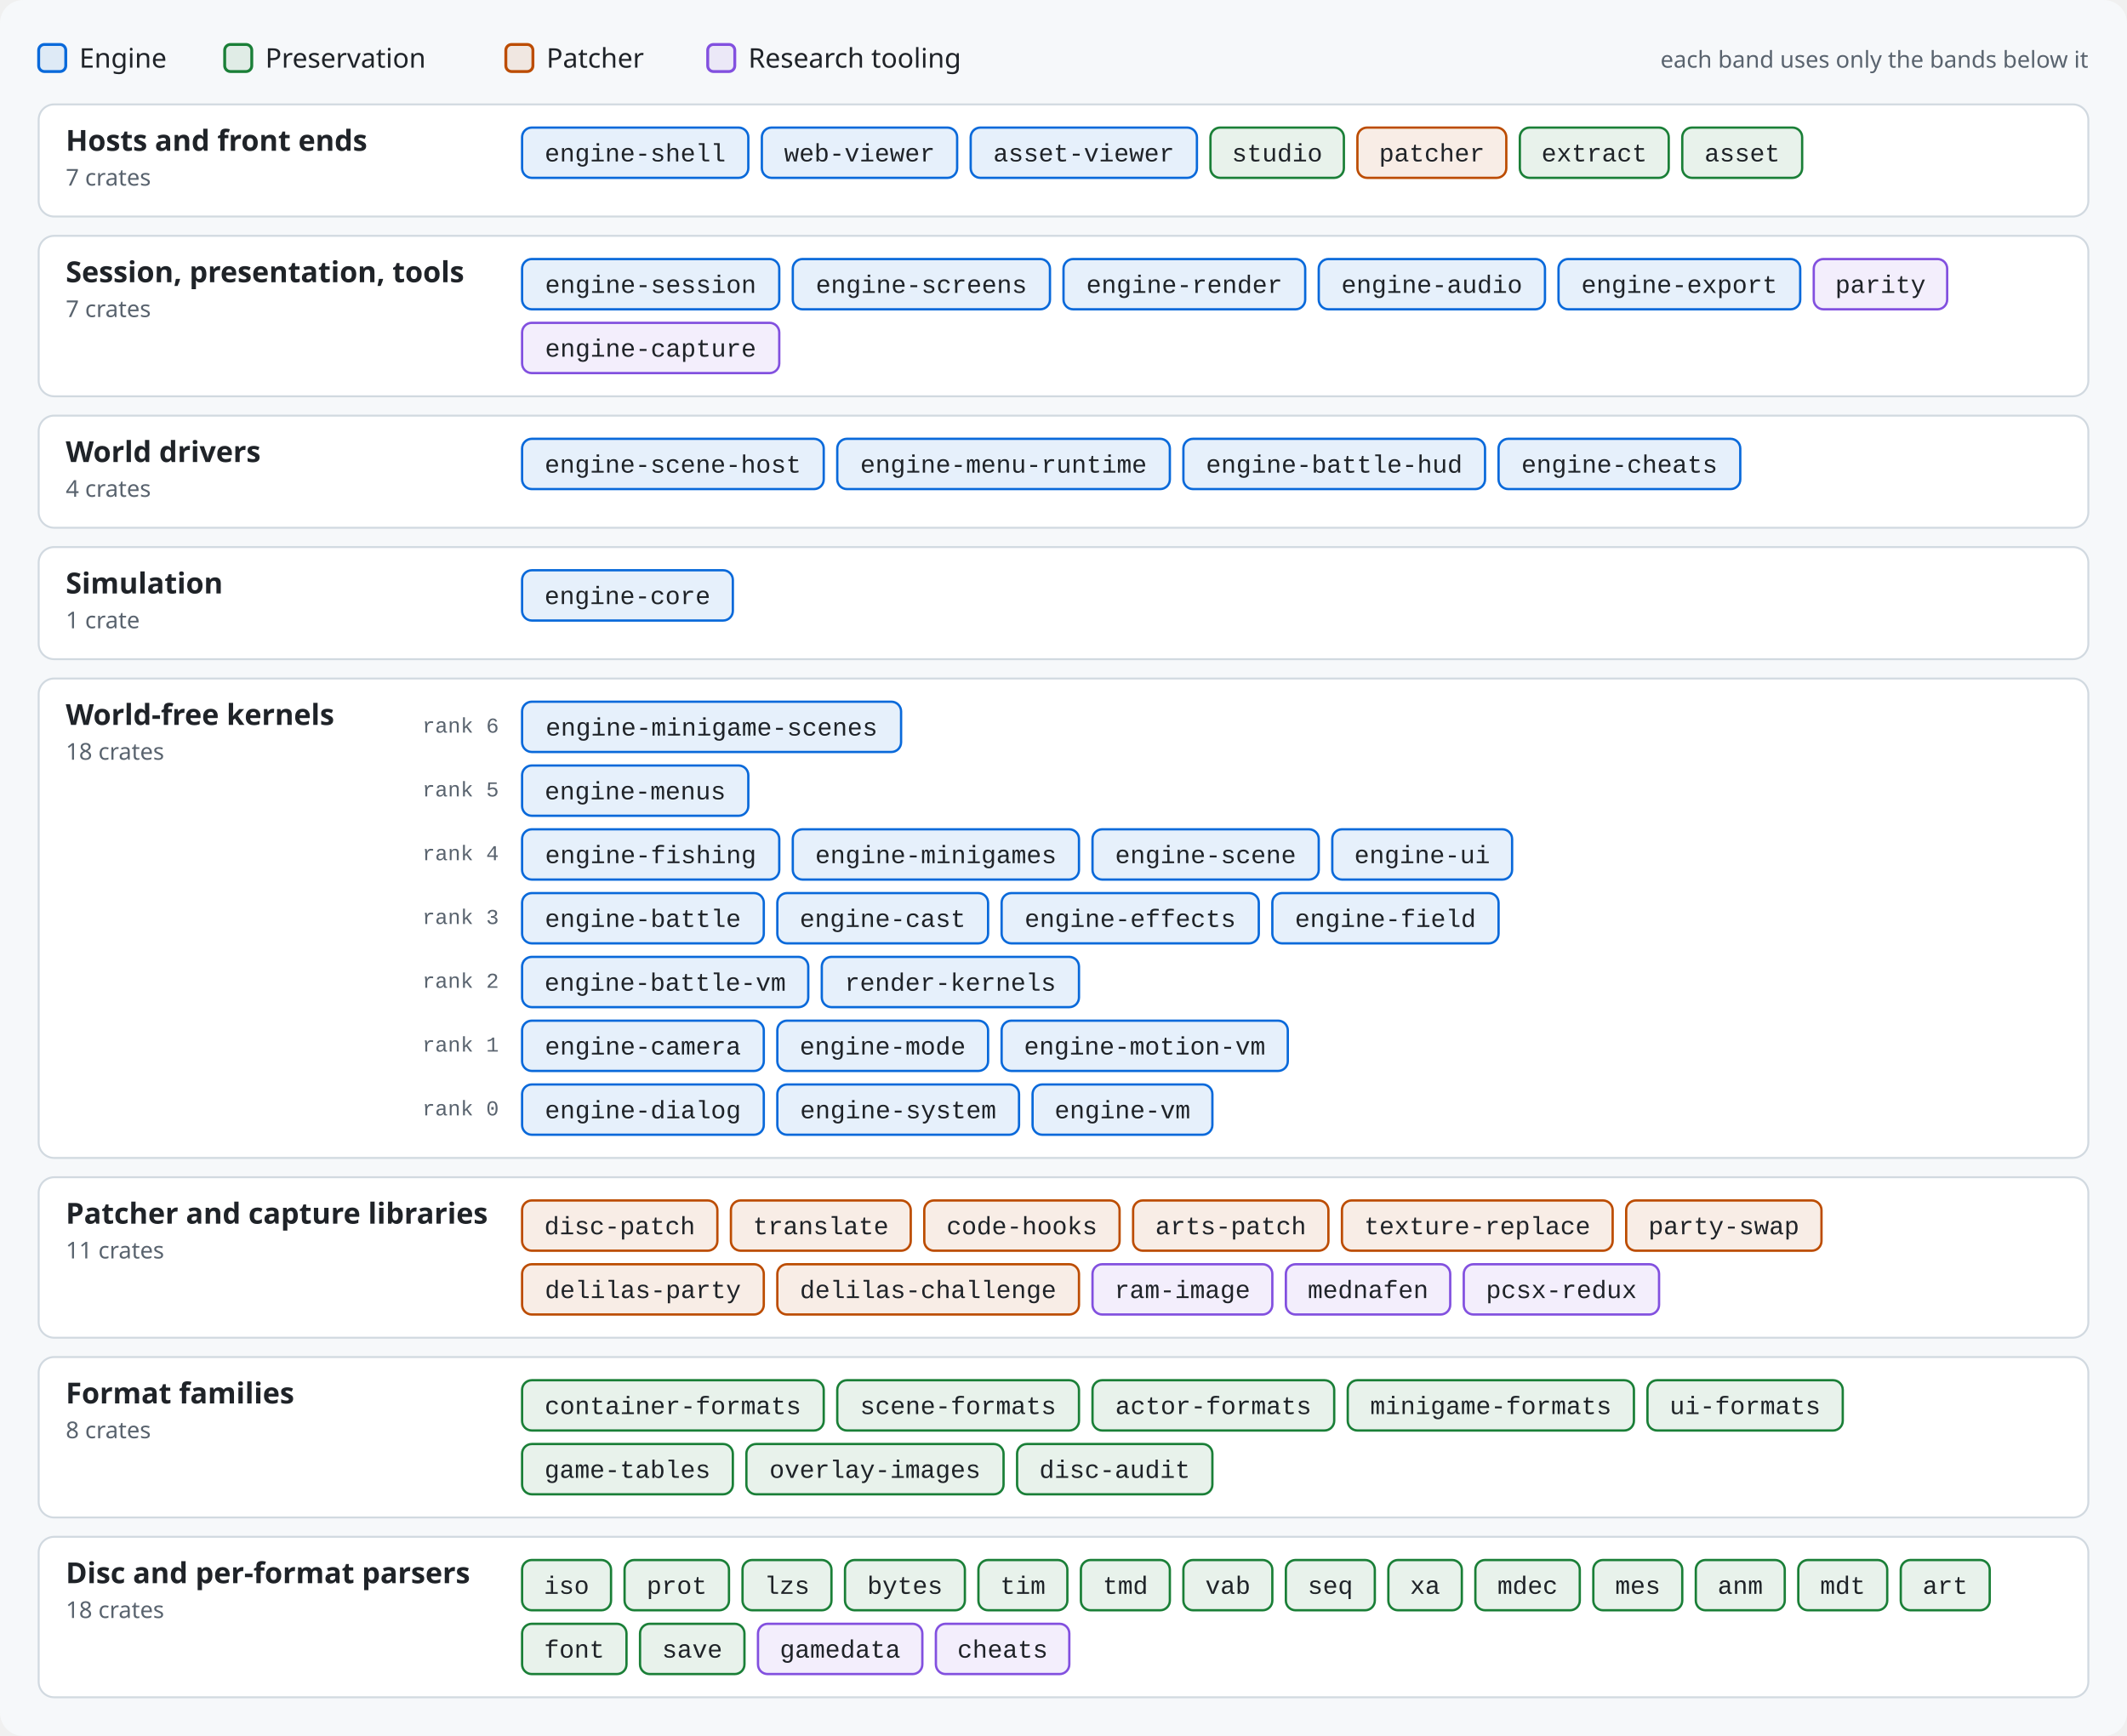
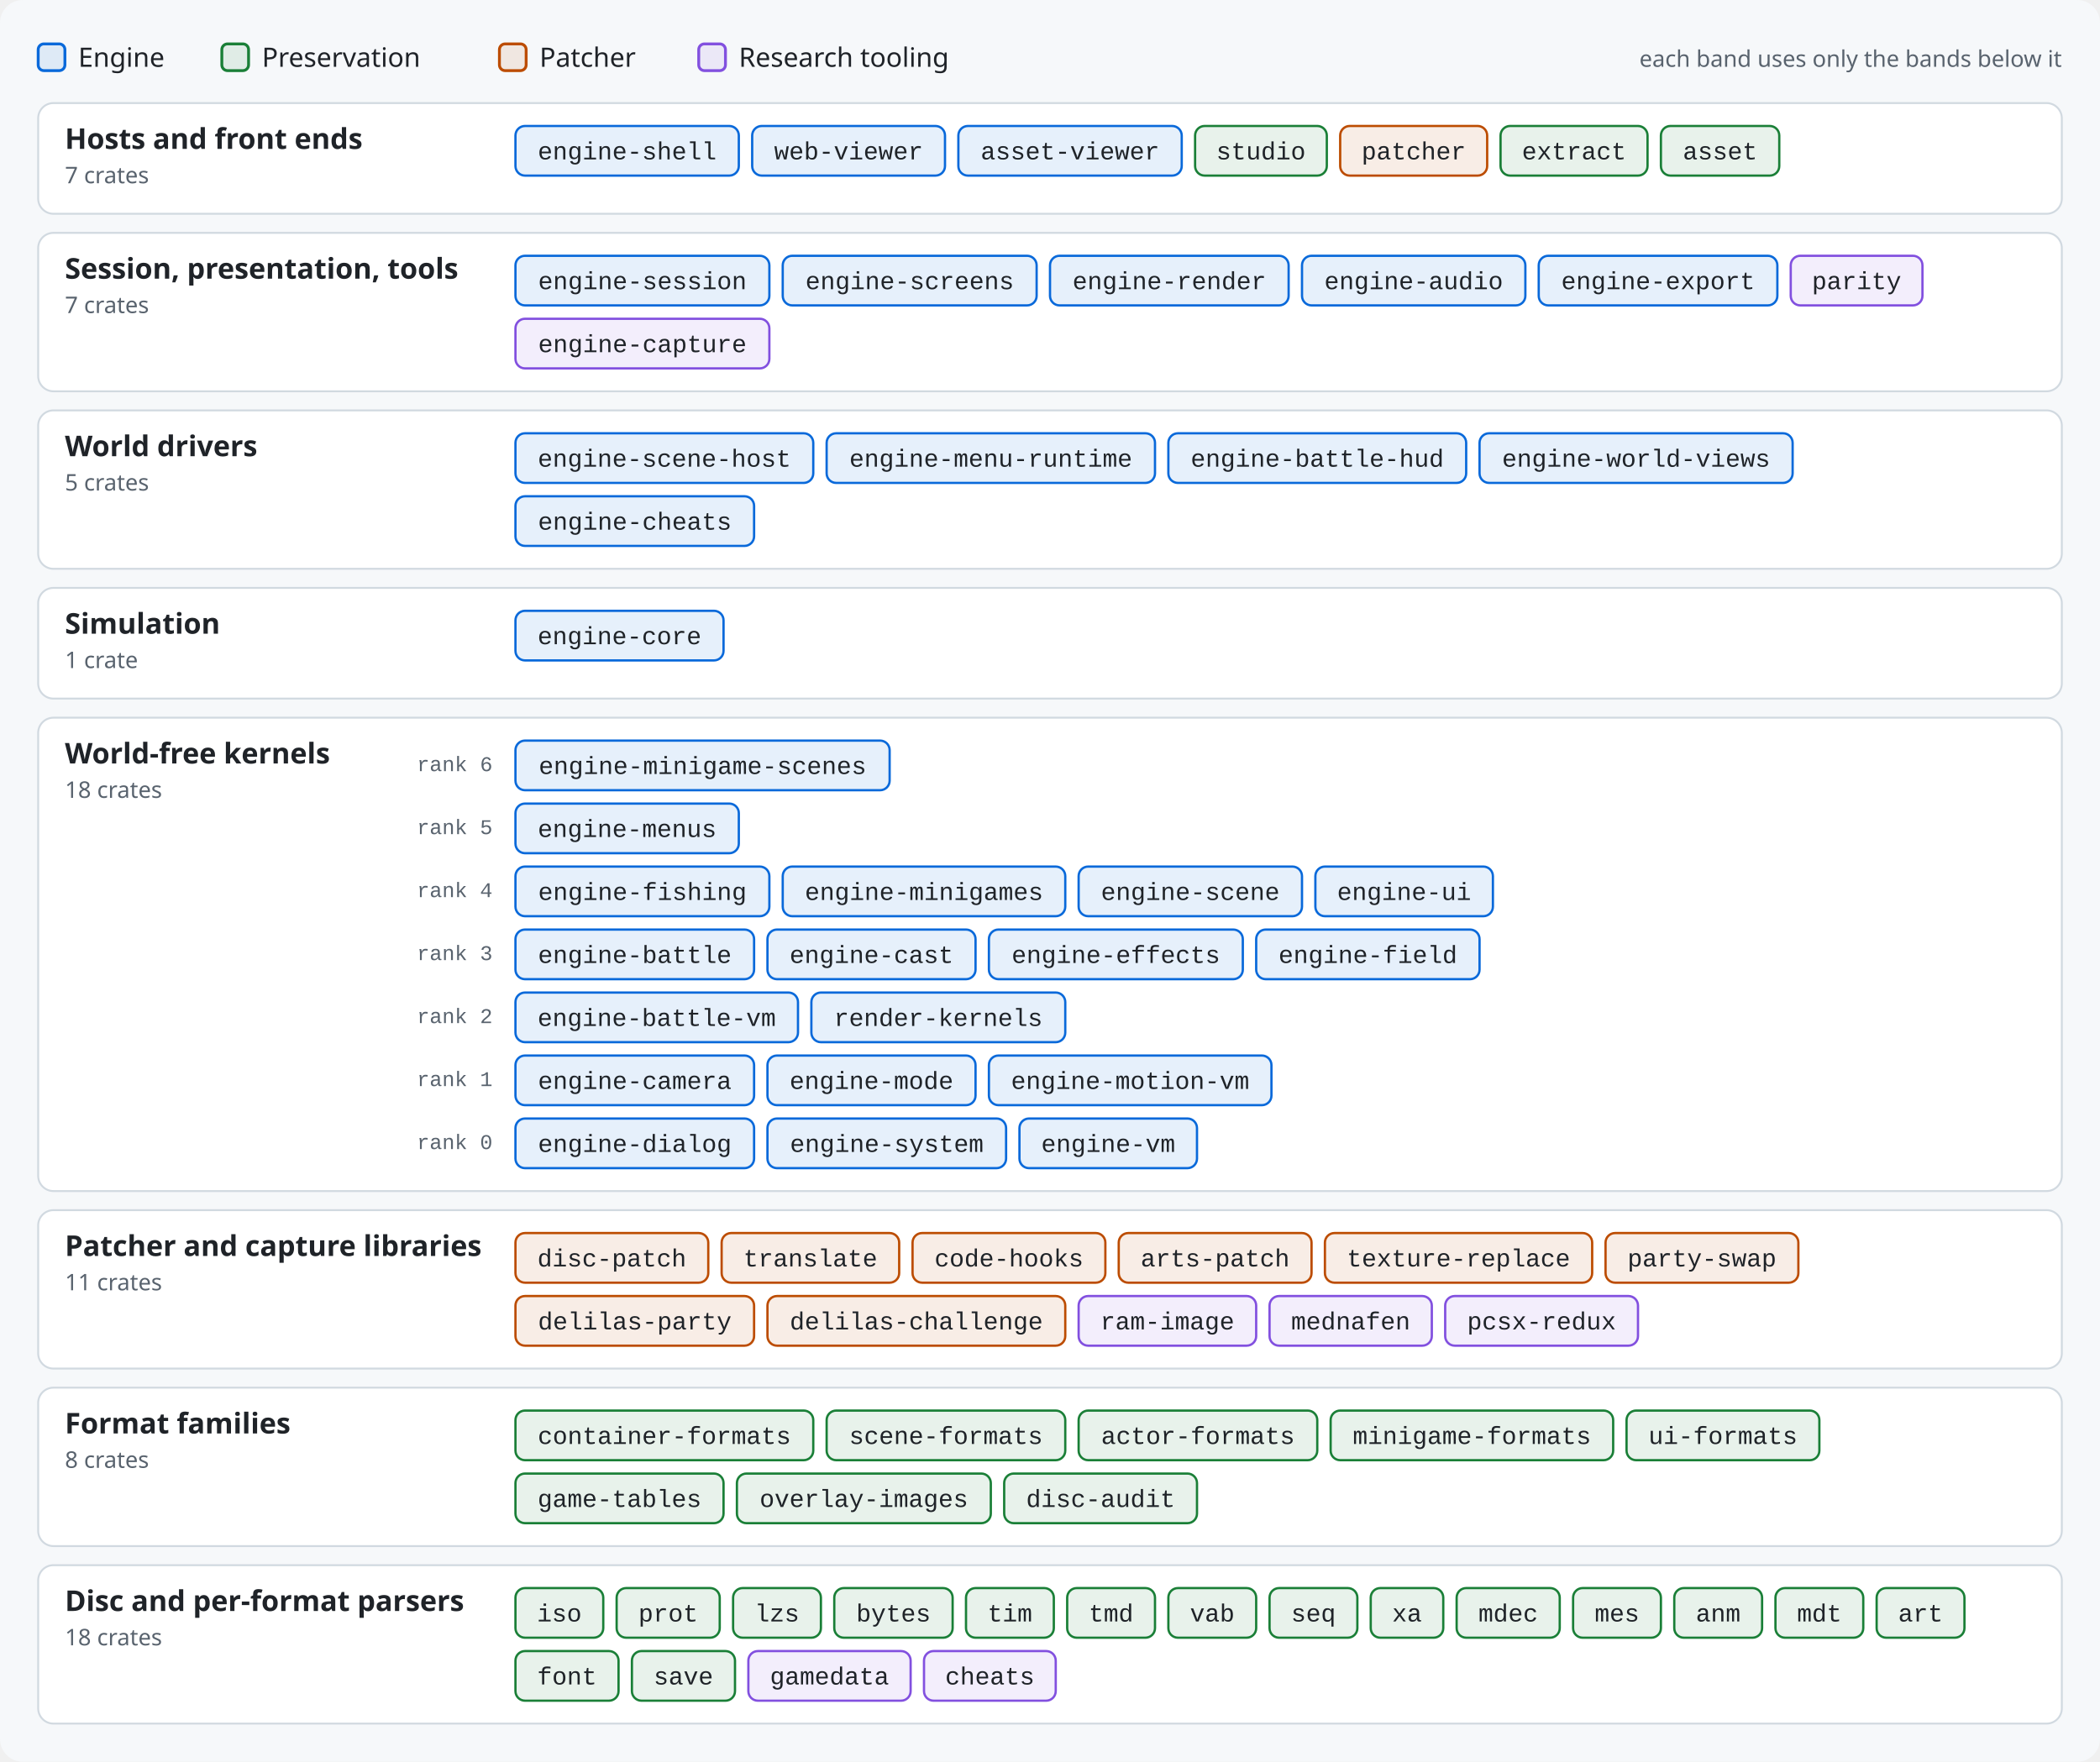
- <svg xmlns="http://www.w3.org/2000/svg" viewBox="0 0 1100 898" width="1100" height="898" role="img" aria-labelledby="t d">
+ <svg xmlns="http://www.w3.org/2000/svg" viewBox="0 0 1100 923" width="1100" height="923" role="img" aria-labelledby="t d">
  <style>text{font-family:-apple-system, BlinkMacSystemFont, 'Segoe UI', 'Noto Sans', Helvetica, Arial, sans-serif;fill:#1f2328}.ch{font-family:ui-monospace, SFMono-Regular, Menlo, Consolas, 'Liberation Mono', monospace;font-size:13px}.bt{font-size:15px;font-weight:600}.mu{font-size:12px;fill:#59636e}.rk{font-family:ui-monospace, SFMono-Regular, Menlo, Consolas, 'Liberation Mono', monospace;font-size:11px;fill:#59636e}.lg{font-size:14px}</style>
-   <rect width="1100" height="898" rx="12" fill="#f6f8fa" />
+   <rect width="1100" height="923" rx="12" fill="#f6f8fa" />
  <rect x="20" y="23" width="14" height="14" rx="3" fill="#0969da" fill-opacity="0.10" stroke="#0969da" stroke-width="1.5" />
  <text x="41" y="35" class="lg">Engine</text>
  <rect x="116.2" y="23" width="14" height="14" rx="3" fill="#1a7f37" fill-opacity="0.10" stroke="#1a7f37" stroke-width="1.5" />
  <text x="137.2" y="35" class="lg">Preservation</text>
  <rect x="261.6" y="23" width="14" height="14" rx="3" fill="#bc4c00" fill-opacity="0.10" stroke="#bc4c00" stroke-width="1.5" />
  <text x="282.6" y="35" class="lg">Patcher</text>
  <rect x="366" y="23" width="14" height="14" rx="3" fill="#8250df" fill-opacity="0.10" stroke="#8250df" stroke-width="1.5" />
  <text x="387" y="35" class="lg">Research tooling</text>
  <text x="1080" y="35" class="mu" text-anchor="end">each band uses only the bands below it</text>
  <rect x="20" y="54" width="1060" height="58" rx="8" fill="#ffffff" stroke="#d1d9e0" />
  <text x="34" y="78" class="bt">Hosts and front ends</text>
  <text x="34" y="96" class="mu">7 crates</text>
  <g>
    <rect x="270" y="66" width="117" height="26" rx="5" fill="#0969da" fill-opacity="0.10" stroke="#0969da" stroke-width="1.2" />
    <text x="328.5" y="83.5" class="ch" text-anchor="middle">engine-shell</text>
  </g>
  <g>
    <rect x="394" y="66" width="101" height="26" rx="5" fill="#0969da" fill-opacity="0.10" stroke="#0969da" stroke-width="1.2" />
    <text x="444.5" y="83.5" class="ch" text-anchor="middle">web-viewer</text>
  </g>
  <g>
    <rect x="502" y="66" width="117" height="26" rx="5" fill="#0969da" fill-opacity="0.10" stroke="#0969da" stroke-width="1.2" />
    <text x="560.5" y="83.5" class="ch" text-anchor="middle">asset-viewer</text>
  </g>
  <g>
    <rect x="626" y="66" width="69" height="26" rx="5" fill="#1a7f37" fill-opacity="0.10" stroke="#1a7f37" stroke-width="1.2" />
    <text x="660.5" y="83.5" class="ch" text-anchor="middle">studio</text>
  </g>
  <g>
    <rect x="702" y="66" width="77" height="26" rx="5" fill="#bc4c00" fill-opacity="0.10" stroke="#bc4c00" stroke-width="1.2" />
    <text x="740.5" y="83.5" class="ch" text-anchor="middle">patcher</text>
  </g>
  <g>
    <rect x="786" y="66" width="77" height="26" rx="5" fill="#1a7f37" fill-opacity="0.10" stroke="#1a7f37" stroke-width="1.2" />
    <text x="824.5" y="83.5" class="ch" text-anchor="middle">extract</text>
  </g>
  <g>
    <rect x="870" y="66" width="62" height="26" rx="5" fill="#1a7f37" fill-opacity="0.10" stroke="#1a7f37" stroke-width="1.2" />
    <text x="901.0" y="83.5" class="ch" text-anchor="middle">asset</text>
  </g>
  <rect x="20" y="122" width="1060" height="83" rx="8" fill="#ffffff" stroke="#d1d9e0" />
  <text x="34" y="146" class="bt">Session, presentation, tools</text>
  <text x="34" y="164" class="mu">7 crates</text>
  <g>
    <rect x="270" y="134" width="133" height="26" rx="5" fill="#0969da" fill-opacity="0.10" stroke="#0969da" stroke-width="1.2" />
    <text x="336.5" y="151.5" class="ch" text-anchor="middle">engine-session</text>
  </g>
  <g>
    <rect x="410" y="134" width="133" height="26" rx="5" fill="#0969da" fill-opacity="0.10" stroke="#0969da" stroke-width="1.2" />
    <text x="476.5" y="151.5" class="ch" text-anchor="middle">engine-screens</text>
  </g>
  <g>
    <rect x="550" y="134" width="125" height="26" rx="5" fill="#0969da" fill-opacity="0.10" stroke="#0969da" stroke-width="1.2" />
    <text x="612.5" y="151.5" class="ch" text-anchor="middle">engine-render</text>
  </g>
  <g>
    <rect x="682" y="134" width="117" height="26" rx="5" fill="#0969da" fill-opacity="0.10" stroke="#0969da" stroke-width="1.2" />
    <text x="740.5" y="151.5" class="ch" text-anchor="middle">engine-audio</text>
  </g>
  <g>
    <rect x="806" y="134" width="125" height="26" rx="5" fill="#0969da" fill-opacity="0.10" stroke="#0969da" stroke-width="1.2" />
    <text x="868.5" y="151.5" class="ch" text-anchor="middle">engine-export</text>
  </g>
  <g>
    <rect x="938" y="134" width="69" height="26" rx="5" fill="#8250df" fill-opacity="0.10" stroke="#8250df" stroke-width="1.2" />
    <text x="972.5" y="151.5" class="ch" text-anchor="middle">parity</text>
  </g>
  <g>
    <rect x="270" y="167" width="133" height="26" rx="5" fill="#8250df" fill-opacity="0.10" stroke="#8250df" stroke-width="1.2" />
    <text x="336.5" y="184.5" class="ch" text-anchor="middle">engine-capture</text>
  </g>
-   <rect x="20" y="215" width="1060" height="58" rx="8" fill="#ffffff" stroke="#d1d9e0" />
+   <rect x="20" y="215" width="1060" height="83" rx="8" fill="#ffffff" stroke="#d1d9e0" />
  <text x="34" y="239" class="bt">World drivers</text>
-   <text x="34" y="257" class="mu">4 crates</text>
+   <text x="34" y="257" class="mu">5 crates</text>
  <g>
    <rect x="270" y="227" width="156" height="26" rx="5" fill="#0969da" fill-opacity="0.10" stroke="#0969da" stroke-width="1.2" />
    <text x="348.0" y="244.5" class="ch" text-anchor="middle">engine-scene-host</text>
  </g>
  <g>
    <rect x="433" y="227" width="172" height="26" rx="5" fill="#0969da" fill-opacity="0.10" stroke="#0969da" stroke-width="1.2" />
    <text x="519.0" y="244.5" class="ch" text-anchor="middle">engine-menu-runtime</text>
  </g>
  <g>
    <rect x="612" y="227" width="156" height="26" rx="5" fill="#0969da" fill-opacity="0.10" stroke="#0969da" stroke-width="1.2" />
    <text x="690.0" y="244.5" class="ch" text-anchor="middle">engine-battle-hud</text>
  </g>
  <g>
-     <rect x="775" y="227" width="125" height="26" rx="5" fill="#0969da" fill-opacity="0.10" stroke="#0969da" stroke-width="1.2" />
-     <text x="837.5" y="244.5" class="ch" text-anchor="middle">engine-cheats</text>
-   </g>
-   <rect x="20" y="283" width="1060" height="58" rx="8" fill="#ffffff" stroke="#d1d9e0" />
-   <text x="34" y="307" class="bt">Simulation</text>
-   <text x="34" y="325" class="mu">1 crate</text>
-   <g>
-     <rect x="270" y="295" width="109" height="26" rx="5" fill="#0969da" fill-opacity="0.10" stroke="#0969da" stroke-width="1.2" />
-     <text x="324.5" y="312.5" class="ch" text-anchor="middle">engine-core</text>
-   </g>
-   <rect x="20" y="351" width="1060" height="248" rx="8" fill="#ffffff" stroke="#d1d9e0" />
-   <text x="34" y="375" class="bt">World-free kernels</text>
-   <text x="34" y="393" class="mu">18 crates</text>
-   <text x="258" y="379" class="rk" text-anchor="end">rank 6</text>
-   <g>
-     <rect x="270" y="363" width="196" height="26" rx="5" fill="#0969da" fill-opacity="0.10" stroke="#0969da" stroke-width="1.2" />
-     <text x="368.0" y="380.5" class="ch" text-anchor="middle">engine-minigame-scenes</text>
-   </g>
-   <text x="258" y="412" class="rk" text-anchor="end">rank 5</text>
-   <g>
-     <rect x="270" y="396" width="117" height="26" rx="5" fill="#0969da" fill-opacity="0.10" stroke="#0969da" stroke-width="1.2" />
-     <text x="328.5" y="413.5" class="ch" text-anchor="middle">engine-menus</text>
-   </g>
-   <text x="258" y="445" class="rk" text-anchor="end">rank 4</text>
-   <g>
-     <rect x="270" y="429" width="133" height="26" rx="5" fill="#0969da" fill-opacity="0.10" stroke="#0969da" stroke-width="1.2" />
-     <text x="336.5" y="446.5" class="ch" text-anchor="middle">engine-fishing</text>
-   </g>
-   <g>
-     <rect x="410" y="429" width="148" height="26" rx="5" fill="#0969da" fill-opacity="0.10" stroke="#0969da" stroke-width="1.2" />
-     <text x="484.0" y="446.5" class="ch" text-anchor="middle">engine-minigames</text>
-   </g>
-   <g>
-     <rect x="565" y="429" width="117" height="26" rx="5" fill="#0969da" fill-opacity="0.10" stroke="#0969da" stroke-width="1.2" />
-     <text x="623.5" y="446.5" class="ch" text-anchor="middle">engine-scene</text>
-   </g>
-   <g>
-     <rect x="689" y="429" width="93" height="26" rx="5" fill="#0969da" fill-opacity="0.10" stroke="#0969da" stroke-width="1.2" />
-     <text x="735.5" y="446.5" class="ch" text-anchor="middle">engine-ui</text>
-   </g>
-   <text x="258" y="478" class="rk" text-anchor="end">rank 3</text>
-   <g>
-     <rect x="270" y="462" width="125" height="26" rx="5" fill="#0969da" fill-opacity="0.10" stroke="#0969da" stroke-width="1.2" />
-     <text x="332.5" y="479.5" class="ch" text-anchor="middle">engine-battle</text>
-   </g>
-   <g>
-     <rect x="402" y="462" width="109" height="26" rx="5" fill="#0969da" fill-opacity="0.10" stroke="#0969da" stroke-width="1.2" />
-     <text x="456.5" y="479.5" class="ch" text-anchor="middle">engine-cast</text>
-   </g>
-   <g>
-     <rect x="518" y="462" width="133" height="26" rx="5" fill="#0969da" fill-opacity="0.10" stroke="#0969da" stroke-width="1.2" />
-     <text x="584.5" y="479.5" class="ch" text-anchor="middle">engine-effects</text>
-   </g>
-   <g>
-     <rect x="658" y="462" width="117" height="26" rx="5" fill="#0969da" fill-opacity="0.10" stroke="#0969da" stroke-width="1.2" />
-     <text x="716.5" y="479.5" class="ch" text-anchor="middle">engine-field</text>
-   </g>
-   <text x="258" y="511" class="rk" text-anchor="end">rank 2</text>
-   <g>
-     <rect x="270" y="495" width="148" height="26" rx="5" fill="#0969da" fill-opacity="0.10" stroke="#0969da" stroke-width="1.2" />
-     <text x="344.0" y="512.5" class="ch" text-anchor="middle">engine-battle-vm</text>
-   </g>
-   <g>
-     <rect x="425" y="495" width="133" height="26" rx="5" fill="#0969da" fill-opacity="0.10" stroke="#0969da" stroke-width="1.2" />
-     <text x="491.5" y="512.5" class="ch" text-anchor="middle">render-kernels</text>
-   </g>
-   <text x="258" y="544" class="rk" text-anchor="end">rank 1</text>
-   <g>
-     <rect x="270" y="528" width="125" height="26" rx="5" fill="#0969da" fill-opacity="0.10" stroke="#0969da" stroke-width="1.2" />
-     <text x="332.5" y="545.5" class="ch" text-anchor="middle">engine-camera</text>
-   </g>
-   <g>
-     <rect x="402" y="528" width="109" height="26" rx="5" fill="#0969da" fill-opacity="0.10" stroke="#0969da" stroke-width="1.2" />
-     <text x="456.5" y="545.5" class="ch" text-anchor="middle">engine-mode</text>
-   </g>
-   <g>
-     <rect x="518" y="528" width="148" height="26" rx="5" fill="#0969da" fill-opacity="0.10" stroke="#0969da" stroke-width="1.2" />
-     <text x="592.0" y="545.5" class="ch" text-anchor="middle">engine-motion-vm</text>
-   </g>
-   <text x="258" y="577" class="rk" text-anchor="end">rank 0</text>
-   <g>
-     <rect x="270" y="561" width="125" height="26" rx="5" fill="#0969da" fill-opacity="0.10" stroke="#0969da" stroke-width="1.2" />
-     <text x="332.5" y="578.5" class="ch" text-anchor="middle">engine-dialog</text>
-   </g>
-   <g>
-     <rect x="402" y="561" width="125" height="26" rx="5" fill="#0969da" fill-opacity="0.10" stroke="#0969da" stroke-width="1.2" />
-     <text x="464.5" y="578.5" class="ch" text-anchor="middle">engine-system</text>
-   </g>
-   <g>
-     <rect x="534" y="561" width="93" height="26" rx="5" fill="#0969da" fill-opacity="0.10" stroke="#0969da" stroke-width="1.2" />
-     <text x="580.5" y="578.5" class="ch" text-anchor="middle">engine-vm</text>
-   </g>
-   <rect x="20" y="609" width="1060" height="83" rx="8" fill="#ffffff" stroke="#d1d9e0" />
-   <text x="34" y="633" class="bt">Patcher and capture libraries</text>
-   <text x="34" y="651" class="mu">11 crates</text>
-   <g>
-     <rect x="270" y="621" width="101" height="26" rx="5" fill="#bc4c00" fill-opacity="0.10" stroke="#bc4c00" stroke-width="1.2" />
-     <text x="320.5" y="638.5" class="ch" text-anchor="middle">disc-patch</text>
-   </g>
-   <g>
-     <rect x="378" y="621" width="93" height="26" rx="5" fill="#bc4c00" fill-opacity="0.10" stroke="#bc4c00" stroke-width="1.2" />
-     <text x="424.5" y="638.5" class="ch" text-anchor="middle">translate</text>
-   </g>
-   <g>
-     <rect x="478" y="621" width="101" height="26" rx="5" fill="#bc4c00" fill-opacity="0.10" stroke="#bc4c00" stroke-width="1.2" />
-     <text x="528.5" y="638.5" class="ch" text-anchor="middle">code-hooks</text>
-   </g>
-   <g>
-     <rect x="586" y="621" width="101" height="26" rx="5" fill="#bc4c00" fill-opacity="0.10" stroke="#bc4c00" stroke-width="1.2" />
-     <text x="636.5" y="638.5" class="ch" text-anchor="middle">arts-patch</text>
-   </g>
-   <g>
-     <rect x="694" y="621" width="140" height="26" rx="5" fill="#bc4c00" fill-opacity="0.10" stroke="#bc4c00" stroke-width="1.2" />
-     <text x="764.0" y="638.5" class="ch" text-anchor="middle">texture-replace</text>
-   </g>
-   <g>
-     <rect x="841" y="621" width="101" height="26" rx="5" fill="#bc4c00" fill-opacity="0.10" stroke="#bc4c00" stroke-width="1.2" />
-     <text x="891.5" y="638.5" class="ch" text-anchor="middle">party-swap</text>
-   </g>
-   <g>
-     <rect x="270" y="654" width="125" height="26" rx="5" fill="#bc4c00" fill-opacity="0.10" stroke="#bc4c00" stroke-width="1.2" />
-     <text x="332.5" y="671.5" class="ch" text-anchor="middle">delilas-party</text>
-   </g>
-   <g>
-     <rect x="402" y="654" width="156" height="26" rx="5" fill="#bc4c00" fill-opacity="0.10" stroke="#bc4c00" stroke-width="1.2" />
-     <text x="480.0" y="671.5" class="ch" text-anchor="middle">delilas-challenge</text>
-   </g>
-   <g>
-     <rect x="565" y="654" width="93" height="26" rx="5" fill="#8250df" fill-opacity="0.10" stroke="#8250df" stroke-width="1.2" />
-     <text x="611.5" y="671.5" class="ch" text-anchor="middle">ram-image</text>
-   </g>
-   <g>
-     <rect x="665" y="654" width="85" height="26" rx="5" fill="#8250df" fill-opacity="0.10" stroke="#8250df" stroke-width="1.2" />
-     <text x="707.5" y="671.5" class="ch" text-anchor="middle">mednafen</text>
-   </g>
-   <g>
-     <rect x="757" y="654" width="101" height="26" rx="5" fill="#8250df" fill-opacity="0.10" stroke="#8250df" stroke-width="1.2" />
-     <text x="807.5" y="671.5" class="ch" text-anchor="middle">pcsx-redux</text>
-   </g>
-   <rect x="20" y="702" width="1060" height="83" rx="8" fill="#ffffff" stroke="#d1d9e0" />
-   <text x="34" y="726" class="bt">Format families</text>
-   <text x="34" y="744" class="mu">8 crates</text>
-   <g>
-     <rect x="270" y="714" width="156" height="26" rx="5" fill="#1a7f37" fill-opacity="0.10" stroke="#1a7f37" stroke-width="1.2" />
-     <text x="348.0" y="731.5" class="ch" text-anchor="middle">container-formats</text>
-   </g>
-   <g>
-     <rect x="433" y="714" width="125" height="26" rx="5" fill="#1a7f37" fill-opacity="0.10" stroke="#1a7f37" stroke-width="1.2" />
-     <text x="495.5" y="731.5" class="ch" text-anchor="middle">scene-formats</text>
-   </g>
-   <g>
-     <rect x="565" y="714" width="125" height="26" rx="5" fill="#1a7f37" fill-opacity="0.10" stroke="#1a7f37" stroke-width="1.2" />
-     <text x="627.5" y="731.5" class="ch" text-anchor="middle">actor-formats</text>
-   </g>
-   <g>
-     <rect x="697" y="714" width="148" height="26" rx="5" fill="#1a7f37" fill-opacity="0.10" stroke="#1a7f37" stroke-width="1.2" />
-     <text x="771.0" y="731.5" class="ch" text-anchor="middle">minigame-formats</text>
-   </g>
-   <g>
-     <rect x="852" y="714" width="101" height="26" rx="5" fill="#1a7f37" fill-opacity="0.10" stroke="#1a7f37" stroke-width="1.2" />
-     <text x="902.5" y="731.5" class="ch" text-anchor="middle">ui-formats</text>
-   </g>
-   <g>
-     <rect x="270" y="747" width="109" height="26" rx="5" fill="#1a7f37" fill-opacity="0.10" stroke="#1a7f37" stroke-width="1.2" />
-     <text x="324.5" y="764.5" class="ch" text-anchor="middle">game-tables</text>
-   </g>
-   <g>
-     <rect x="386" y="747" width="133" height="26" rx="5" fill="#1a7f37" fill-opacity="0.10" stroke="#1a7f37" stroke-width="1.2" />
-     <text x="452.5" y="764.5" class="ch" text-anchor="middle">overlay-images</text>
-   </g>
-   <g>
-     <rect x="526" y="747" width="101" height="26" rx="5" fill="#1a7f37" fill-opacity="0.10" stroke="#1a7f37" stroke-width="1.2" />
-     <text x="576.5" y="764.5" class="ch" text-anchor="middle">disc-audit</text>
-   </g>
-   <rect x="20" y="795" width="1060" height="83" rx="8" fill="#ffffff" stroke="#d1d9e0" />
-   <text x="34" y="819" class="bt">Disc and per-format parsers</text>
-   <text x="34" y="837" class="mu">18 crates</text>
-   <g>
-     <rect x="270" y="807" width="46" height="26" rx="5" fill="#1a7f37" fill-opacity="0.10" stroke="#1a7f37" stroke-width="1.2" />
-     <text x="293.0" y="824.5" class="ch" text-anchor="middle">iso</text>
-   </g>
-   <g>
-     <rect x="323" y="807" width="54" height="26" rx="5" fill="#1a7f37" fill-opacity="0.10" stroke="#1a7f37" stroke-width="1.2" />
-     <text x="350.0" y="824.5" class="ch" text-anchor="middle">prot</text>
-   </g>
-   <g>
-     <rect x="384" y="807" width="46" height="26" rx="5" fill="#1a7f37" fill-opacity="0.10" stroke="#1a7f37" stroke-width="1.2" />
-     <text x="407.0" y="824.5" class="ch" text-anchor="middle">lzs</text>
-   </g>
-   <g>
-     <rect x="437" y="807" width="62" height="26" rx="5" fill="#1a7f37" fill-opacity="0.10" stroke="#1a7f37" stroke-width="1.2" />
-     <text x="468.0" y="824.5" class="ch" text-anchor="middle">bytes</text>
-   </g>
-   <g>
-     <rect x="506" y="807" width="46" height="26" rx="5" fill="#1a7f37" fill-opacity="0.10" stroke="#1a7f37" stroke-width="1.2" />
-     <text x="529.0" y="824.5" class="ch" text-anchor="middle">tim</text>
-   </g>
-   <g>
-     <rect x="559" y="807" width="46" height="26" rx="5" fill="#1a7f37" fill-opacity="0.10" stroke="#1a7f37" stroke-width="1.2" />
-     <text x="582.0" y="824.5" class="ch" text-anchor="middle">tmd</text>
-   </g>
-   <g>
-     <rect x="612" y="807" width="46" height="26" rx="5" fill="#1a7f37" fill-opacity="0.10" stroke="#1a7f37" stroke-width="1.2" />
-     <text x="635.0" y="824.5" class="ch" text-anchor="middle">vab</text>
-   </g>
-   <g>
-     <rect x="665" y="807" width="46" height="26" rx="5" fill="#1a7f37" fill-opacity="0.10" stroke="#1a7f37" stroke-width="1.2" />
-     <text x="688.0" y="824.5" class="ch" text-anchor="middle">seq</text>
-   </g>
-   <g>
-     <rect x="718" y="807" width="38" height="26" rx="5" fill="#1a7f37" fill-opacity="0.10" stroke="#1a7f37" stroke-width="1.2" />
-     <text x="737.0" y="824.5" class="ch" text-anchor="middle">xa</text>
-   </g>
-   <g>
-     <rect x="763" y="807" width="54" height="26" rx="5" fill="#1a7f37" fill-opacity="0.10" stroke="#1a7f37" stroke-width="1.2" />
-     <text x="790.0" y="824.5" class="ch" text-anchor="middle">mdec</text>
-   </g>
-   <g>
-     <rect x="824" y="807" width="46" height="26" rx="5" fill="#1a7f37" fill-opacity="0.10" stroke="#1a7f37" stroke-width="1.2" />
-     <text x="847.0" y="824.5" class="ch" text-anchor="middle">mes</text>
-   </g>
-   <g>
-     <rect x="877" y="807" width="46" height="26" rx="5" fill="#1a7f37" fill-opacity="0.10" stroke="#1a7f37" stroke-width="1.2" />
-     <text x="900.0" y="824.5" class="ch" text-anchor="middle">anm</text>
-   </g>
-   <g>
-     <rect x="930" y="807" width="46" height="26" rx="5" fill="#1a7f37" fill-opacity="0.10" stroke="#1a7f37" stroke-width="1.2" />
-     <text x="953.0" y="824.5" class="ch" text-anchor="middle">mdt</text>
-   </g>
-   <g>
-     <rect x="983" y="807" width="46" height="26" rx="5" fill="#1a7f37" fill-opacity="0.10" stroke="#1a7f37" stroke-width="1.2" />
-     <text x="1006.0" y="824.5" class="ch" text-anchor="middle">art</text>
-   </g>
-   <g>
-     <rect x="270" y="840" width="54" height="26" rx="5" fill="#1a7f37" fill-opacity="0.10" stroke="#1a7f37" stroke-width="1.2" />
-     <text x="297.0" y="857.5" class="ch" text-anchor="middle">font</text>
-   </g>
-   <g>
-     <rect x="331" y="840" width="54" height="26" rx="5" fill="#1a7f37" fill-opacity="0.10" stroke="#1a7f37" stroke-width="1.2" />
-     <text x="358.0" y="857.5" class="ch" text-anchor="middle">save</text>
-   </g>
-   <g>
-     <rect x="392" y="840" width="85" height="26" rx="5" fill="#8250df" fill-opacity="0.10" stroke="#8250df" stroke-width="1.2" />
-     <text x="434.5" y="857.5" class="ch" text-anchor="middle">gamedata</text>
-   </g>
-   <g>
-     <rect x="484" y="840" width="69" height="26" rx="5" fill="#8250df" fill-opacity="0.10" stroke="#8250df" stroke-width="1.2" />
-     <text x="518.5" y="857.5" class="ch" text-anchor="middle">cheats</text>
+     <rect x="775" y="227" width="164" height="26" rx="5" fill="#0969da" fill-opacity="0.10" stroke="#0969da" stroke-width="1.2" />
+     <text x="857.0" y="244.5" class="ch" text-anchor="middle">engine-world-views</text>
+   </g>
+   <g>
+     <rect x="270" y="260" width="125" height="26" rx="5" fill="#0969da" fill-opacity="0.10" stroke="#0969da" stroke-width="1.2" />
+     <text x="332.5" y="277.5" class="ch" text-anchor="middle">engine-cheats</text>
+   </g>
+   <rect x="20" y="308" width="1060" height="58" rx="8" fill="#ffffff" stroke="#d1d9e0" />
+   <text x="34" y="332" class="bt">Simulation</text>
+   <text x="34" y="350" class="mu">1 crate</text>
+   <g>
+     <rect x="270" y="320" width="109" height="26" rx="5" fill="#0969da" fill-opacity="0.10" stroke="#0969da" stroke-width="1.2" />
+     <text x="324.5" y="337.5" class="ch" text-anchor="middle">engine-core</text>
+   </g>
+   <rect x="20" y="376" width="1060" height="248" rx="8" fill="#ffffff" stroke="#d1d9e0" />
+   <text x="34" y="400" class="bt">World-free kernels</text>
+   <text x="34" y="418" class="mu">18 crates</text>
+   <text x="258" y="404" class="rk" text-anchor="end">rank 6</text>
+   <g>
+     <rect x="270" y="388" width="196" height="26" rx="5" fill="#0969da" fill-opacity="0.10" stroke="#0969da" stroke-width="1.2" />
+     <text x="368.0" y="405.5" class="ch" text-anchor="middle">engine-minigame-scenes</text>
+   </g>
+   <text x="258" y="437" class="rk" text-anchor="end">rank 5</text>
+   <g>
+     <rect x="270" y="421" width="117" height="26" rx="5" fill="#0969da" fill-opacity="0.10" stroke="#0969da" stroke-width="1.2" />
+     <text x="328.5" y="438.5" class="ch" text-anchor="middle">engine-menus</text>
+   </g>
+   <text x="258" y="470" class="rk" text-anchor="end">rank 4</text>
+   <g>
+     <rect x="270" y="454" width="133" height="26" rx="5" fill="#0969da" fill-opacity="0.10" stroke="#0969da" stroke-width="1.2" />
+     <text x="336.5" y="471.5" class="ch" text-anchor="middle">engine-fishing</text>
+   </g>
+   <g>
+     <rect x="410" y="454" width="148" height="26" rx="5" fill="#0969da" fill-opacity="0.10" stroke="#0969da" stroke-width="1.2" />
+     <text x="484.0" y="471.5" class="ch" text-anchor="middle">engine-minigames</text>
+   </g>
+   <g>
+     <rect x="565" y="454" width="117" height="26" rx="5" fill="#0969da" fill-opacity="0.10" stroke="#0969da" stroke-width="1.2" />
+     <text x="623.5" y="471.5" class="ch" text-anchor="middle">engine-scene</text>
+   </g>
+   <g>
+     <rect x="689" y="454" width="93" height="26" rx="5" fill="#0969da" fill-opacity="0.10" stroke="#0969da" stroke-width="1.2" />
+     <text x="735.5" y="471.5" class="ch" text-anchor="middle">engine-ui</text>
+   </g>
+   <text x="258" y="503" class="rk" text-anchor="end">rank 3</text>
+   <g>
+     <rect x="270" y="487" width="125" height="26" rx="5" fill="#0969da" fill-opacity="0.10" stroke="#0969da" stroke-width="1.2" />
+     <text x="332.5" y="504.5" class="ch" text-anchor="middle">engine-battle</text>
+   </g>
+   <g>
+     <rect x="402" y="487" width="109" height="26" rx="5" fill="#0969da" fill-opacity="0.10" stroke="#0969da" stroke-width="1.2" />
+     <text x="456.5" y="504.5" class="ch" text-anchor="middle">engine-cast</text>
+   </g>
+   <g>
+     <rect x="518" y="487" width="133" height="26" rx="5" fill="#0969da" fill-opacity="0.10" stroke="#0969da" stroke-width="1.2" />
+     <text x="584.5" y="504.5" class="ch" text-anchor="middle">engine-effects</text>
+   </g>
+   <g>
+     <rect x="658" y="487" width="117" height="26" rx="5" fill="#0969da" fill-opacity="0.10" stroke="#0969da" stroke-width="1.2" />
+     <text x="716.5" y="504.5" class="ch" text-anchor="middle">engine-field</text>
+   </g>
+   <text x="258" y="536" class="rk" text-anchor="end">rank 2</text>
+   <g>
+     <rect x="270" y="520" width="148" height="26" rx="5" fill="#0969da" fill-opacity="0.10" stroke="#0969da" stroke-width="1.2" />
+     <text x="344.0" y="537.5" class="ch" text-anchor="middle">engine-battle-vm</text>
+   </g>
+   <g>
+     <rect x="425" y="520" width="133" height="26" rx="5" fill="#0969da" fill-opacity="0.10" stroke="#0969da" stroke-width="1.2" />
+     <text x="491.5" y="537.5" class="ch" text-anchor="middle">render-kernels</text>
+   </g>
+   <text x="258" y="569" class="rk" text-anchor="end">rank 1</text>
+   <g>
+     <rect x="270" y="553" width="125" height="26" rx="5" fill="#0969da" fill-opacity="0.10" stroke="#0969da" stroke-width="1.2" />
+     <text x="332.5" y="570.5" class="ch" text-anchor="middle">engine-camera</text>
+   </g>
+   <g>
+     <rect x="402" y="553" width="109" height="26" rx="5" fill="#0969da" fill-opacity="0.10" stroke="#0969da" stroke-width="1.2" />
+     <text x="456.5" y="570.5" class="ch" text-anchor="middle">engine-mode</text>
+   </g>
+   <g>
+     <rect x="518" y="553" width="148" height="26" rx="5" fill="#0969da" fill-opacity="0.10" stroke="#0969da" stroke-width="1.2" />
+     <text x="592.0" y="570.5" class="ch" text-anchor="middle">engine-motion-vm</text>
+   </g>
+   <text x="258" y="602" class="rk" text-anchor="end">rank 0</text>
+   <g>
+     <rect x="270" y="586" width="125" height="26" rx="5" fill="#0969da" fill-opacity="0.10" stroke="#0969da" stroke-width="1.2" />
+     <text x="332.5" y="603.5" class="ch" text-anchor="middle">engine-dialog</text>
+   </g>
+   <g>
+     <rect x="402" y="586" width="125" height="26" rx="5" fill="#0969da" fill-opacity="0.10" stroke="#0969da" stroke-width="1.2" />
+     <text x="464.5" y="603.5" class="ch" text-anchor="middle">engine-system</text>
+   </g>
+   <g>
+     <rect x="534" y="586" width="93" height="26" rx="5" fill="#0969da" fill-opacity="0.10" stroke="#0969da" stroke-width="1.2" />
+     <text x="580.5" y="603.5" class="ch" text-anchor="middle">engine-vm</text>
+   </g>
+   <rect x="20" y="634" width="1060" height="83" rx="8" fill="#ffffff" stroke="#d1d9e0" />
+   <text x="34" y="658" class="bt">Patcher and capture libraries</text>
+   <text x="34" y="676" class="mu">11 crates</text>
+   <g>
+     <rect x="270" y="646" width="101" height="26" rx="5" fill="#bc4c00" fill-opacity="0.10" stroke="#bc4c00" stroke-width="1.2" />
+     <text x="320.5" y="663.5" class="ch" text-anchor="middle">disc-patch</text>
+   </g>
+   <g>
+     <rect x="378" y="646" width="93" height="26" rx="5" fill="#bc4c00" fill-opacity="0.10" stroke="#bc4c00" stroke-width="1.2" />
+     <text x="424.5" y="663.5" class="ch" text-anchor="middle">translate</text>
+   </g>
+   <g>
+     <rect x="478" y="646" width="101" height="26" rx="5" fill="#bc4c00" fill-opacity="0.10" stroke="#bc4c00" stroke-width="1.2" />
+     <text x="528.5" y="663.5" class="ch" text-anchor="middle">code-hooks</text>
+   </g>
+   <g>
+     <rect x="586" y="646" width="101" height="26" rx="5" fill="#bc4c00" fill-opacity="0.10" stroke="#bc4c00" stroke-width="1.2" />
+     <text x="636.5" y="663.5" class="ch" text-anchor="middle">arts-patch</text>
+   </g>
+   <g>
+     <rect x="694" y="646" width="140" height="26" rx="5" fill="#bc4c00" fill-opacity="0.10" stroke="#bc4c00" stroke-width="1.2" />
+     <text x="764.0" y="663.5" class="ch" text-anchor="middle">texture-replace</text>
+   </g>
+   <g>
+     <rect x="841" y="646" width="101" height="26" rx="5" fill="#bc4c00" fill-opacity="0.10" stroke="#bc4c00" stroke-width="1.2" />
+     <text x="891.5" y="663.5" class="ch" text-anchor="middle">party-swap</text>
+   </g>
+   <g>
+     <rect x="270" y="679" width="125" height="26" rx="5" fill="#bc4c00" fill-opacity="0.10" stroke="#bc4c00" stroke-width="1.2" />
+     <text x="332.5" y="696.5" class="ch" text-anchor="middle">delilas-party</text>
+   </g>
+   <g>
+     <rect x="402" y="679" width="156" height="26" rx="5" fill="#bc4c00" fill-opacity="0.10" stroke="#bc4c00" stroke-width="1.2" />
+     <text x="480.0" y="696.5" class="ch" text-anchor="middle">delilas-challenge</text>
+   </g>
+   <g>
+     <rect x="565" y="679" width="93" height="26" rx="5" fill="#8250df" fill-opacity="0.10" stroke="#8250df" stroke-width="1.2" />
+     <text x="611.5" y="696.5" class="ch" text-anchor="middle">ram-image</text>
+   </g>
+   <g>
+     <rect x="665" y="679" width="85" height="26" rx="5" fill="#8250df" fill-opacity="0.10" stroke="#8250df" stroke-width="1.2" />
+     <text x="707.5" y="696.5" class="ch" text-anchor="middle">mednafen</text>
+   </g>
+   <g>
+     <rect x="757" y="679" width="101" height="26" rx="5" fill="#8250df" fill-opacity="0.10" stroke="#8250df" stroke-width="1.2" />
+     <text x="807.5" y="696.5" class="ch" text-anchor="middle">pcsx-redux</text>
+   </g>
+   <rect x="20" y="727" width="1060" height="83" rx="8" fill="#ffffff" stroke="#d1d9e0" />
+   <text x="34" y="751" class="bt">Format families</text>
+   <text x="34" y="769" class="mu">8 crates</text>
+   <g>
+     <rect x="270" y="739" width="156" height="26" rx="5" fill="#1a7f37" fill-opacity="0.10" stroke="#1a7f37" stroke-width="1.2" />
+     <text x="348.0" y="756.5" class="ch" text-anchor="middle">container-formats</text>
+   </g>
+   <g>
+     <rect x="433" y="739" width="125" height="26" rx="5" fill="#1a7f37" fill-opacity="0.10" stroke="#1a7f37" stroke-width="1.2" />
+     <text x="495.5" y="756.5" class="ch" text-anchor="middle">scene-formats</text>
+   </g>
+   <g>
+     <rect x="565" y="739" width="125" height="26" rx="5" fill="#1a7f37" fill-opacity="0.10" stroke="#1a7f37" stroke-width="1.2" />
+     <text x="627.5" y="756.5" class="ch" text-anchor="middle">actor-formats</text>
+   </g>
+   <g>
+     <rect x="697" y="739" width="148" height="26" rx="5" fill="#1a7f37" fill-opacity="0.10" stroke="#1a7f37" stroke-width="1.2" />
+     <text x="771.0" y="756.5" class="ch" text-anchor="middle">minigame-formats</text>
+   </g>
+   <g>
+     <rect x="852" y="739" width="101" height="26" rx="5" fill="#1a7f37" fill-opacity="0.10" stroke="#1a7f37" stroke-width="1.2" />
+     <text x="902.5" y="756.5" class="ch" text-anchor="middle">ui-formats</text>
+   </g>
+   <g>
+     <rect x="270" y="772" width="109" height="26" rx="5" fill="#1a7f37" fill-opacity="0.10" stroke="#1a7f37" stroke-width="1.2" />
+     <text x="324.5" y="789.5" class="ch" text-anchor="middle">game-tables</text>
+   </g>
+   <g>
+     <rect x="386" y="772" width="133" height="26" rx="5" fill="#1a7f37" fill-opacity="0.10" stroke="#1a7f37" stroke-width="1.2" />
+     <text x="452.5" y="789.5" class="ch" text-anchor="middle">overlay-images</text>
+   </g>
+   <g>
+     <rect x="526" y="772" width="101" height="26" rx="5" fill="#1a7f37" fill-opacity="0.10" stroke="#1a7f37" stroke-width="1.2" />
+     <text x="576.5" y="789.5" class="ch" text-anchor="middle">disc-audit</text>
+   </g>
+   <rect x="20" y="820" width="1060" height="83" rx="8" fill="#ffffff" stroke="#d1d9e0" />
+   <text x="34" y="844" class="bt">Disc and per-format parsers</text>
+   <text x="34" y="862" class="mu">18 crates</text>
+   <g>
+     <rect x="270" y="832" width="46" height="26" rx="5" fill="#1a7f37" fill-opacity="0.10" stroke="#1a7f37" stroke-width="1.2" />
+     <text x="293.0" y="849.5" class="ch" text-anchor="middle">iso</text>
+   </g>
+   <g>
+     <rect x="323" y="832" width="54" height="26" rx="5" fill="#1a7f37" fill-opacity="0.10" stroke="#1a7f37" stroke-width="1.2" />
+     <text x="350.0" y="849.5" class="ch" text-anchor="middle">prot</text>
+   </g>
+   <g>
+     <rect x="384" y="832" width="46" height="26" rx="5" fill="#1a7f37" fill-opacity="0.10" stroke="#1a7f37" stroke-width="1.2" />
+     <text x="407.0" y="849.5" class="ch" text-anchor="middle">lzs</text>
+   </g>
+   <g>
+     <rect x="437" y="832" width="62" height="26" rx="5" fill="#1a7f37" fill-opacity="0.10" stroke="#1a7f37" stroke-width="1.2" />
+     <text x="468.0" y="849.5" class="ch" text-anchor="middle">bytes</text>
+   </g>
+   <g>
+     <rect x="506" y="832" width="46" height="26" rx="5" fill="#1a7f37" fill-opacity="0.10" stroke="#1a7f37" stroke-width="1.2" />
+     <text x="529.0" y="849.5" class="ch" text-anchor="middle">tim</text>
+   </g>
+   <g>
+     <rect x="559" y="832" width="46" height="26" rx="5" fill="#1a7f37" fill-opacity="0.10" stroke="#1a7f37" stroke-width="1.2" />
+     <text x="582.0" y="849.5" class="ch" text-anchor="middle">tmd</text>
+   </g>
+   <g>
+     <rect x="612" y="832" width="46" height="26" rx="5" fill="#1a7f37" fill-opacity="0.10" stroke="#1a7f37" stroke-width="1.2" />
+     <text x="635.0" y="849.5" class="ch" text-anchor="middle">vab</text>
+   </g>
+   <g>
+     <rect x="665" y="832" width="46" height="26" rx="5" fill="#1a7f37" fill-opacity="0.10" stroke="#1a7f37" stroke-width="1.2" />
+     <text x="688.0" y="849.5" class="ch" text-anchor="middle">seq</text>
+   </g>
+   <g>
+     <rect x="718" y="832" width="38" height="26" rx="5" fill="#1a7f37" fill-opacity="0.10" stroke="#1a7f37" stroke-width="1.2" />
+     <text x="737.0" y="849.5" class="ch" text-anchor="middle">xa</text>
+   </g>
+   <g>
+     <rect x="763" y="832" width="54" height="26" rx="5" fill="#1a7f37" fill-opacity="0.10" stroke="#1a7f37" stroke-width="1.2" />
+     <text x="790.0" y="849.5" class="ch" text-anchor="middle">mdec</text>
+   </g>
+   <g>
+     <rect x="824" y="832" width="46" height="26" rx="5" fill="#1a7f37" fill-opacity="0.10" stroke="#1a7f37" stroke-width="1.2" />
+     <text x="847.0" y="849.5" class="ch" text-anchor="middle">mes</text>
+   </g>
+   <g>
+     <rect x="877" y="832" width="46" height="26" rx="5" fill="#1a7f37" fill-opacity="0.10" stroke="#1a7f37" stroke-width="1.2" />
+     <text x="900.0" y="849.5" class="ch" text-anchor="middle">anm</text>
+   </g>
+   <g>
+     <rect x="930" y="832" width="46" height="26" rx="5" fill="#1a7f37" fill-opacity="0.10" stroke="#1a7f37" stroke-width="1.2" />
+     <text x="953.0" y="849.5" class="ch" text-anchor="middle">mdt</text>
+   </g>
+   <g>
+     <rect x="983" y="832" width="46" height="26" rx="5" fill="#1a7f37" fill-opacity="0.10" stroke="#1a7f37" stroke-width="1.2" />
+     <text x="1006.0" y="849.5" class="ch" text-anchor="middle">art</text>
+   </g>
+   <g>
+     <rect x="270" y="865" width="54" height="26" rx="5" fill="#1a7f37" fill-opacity="0.10" stroke="#1a7f37" stroke-width="1.2" />
+     <text x="297.0" y="882.5" class="ch" text-anchor="middle">font</text>
+   </g>
+   <g>
+     <rect x="331" y="865" width="54" height="26" rx="5" fill="#1a7f37" fill-opacity="0.10" stroke="#1a7f37" stroke-width="1.2" />
+     <text x="358.0" y="882.5" class="ch" text-anchor="middle">save</text>
+   </g>
+   <g>
+     <rect x="392" y="865" width="85" height="26" rx="5" fill="#8250df" fill-opacity="0.10" stroke="#8250df" stroke-width="1.2" />
+     <text x="434.5" y="882.5" class="ch" text-anchor="middle">gamedata</text>
+   </g>
+   <g>
+     <rect x="484" y="865" width="69" height="26" rx="5" fill="#8250df" fill-opacity="0.10" stroke="#8250df" stroke-width="1.2" />
+     <text x="518.5" y="882.5" class="ch" text-anchor="middle">cheats</text>
  </g>
</svg>
